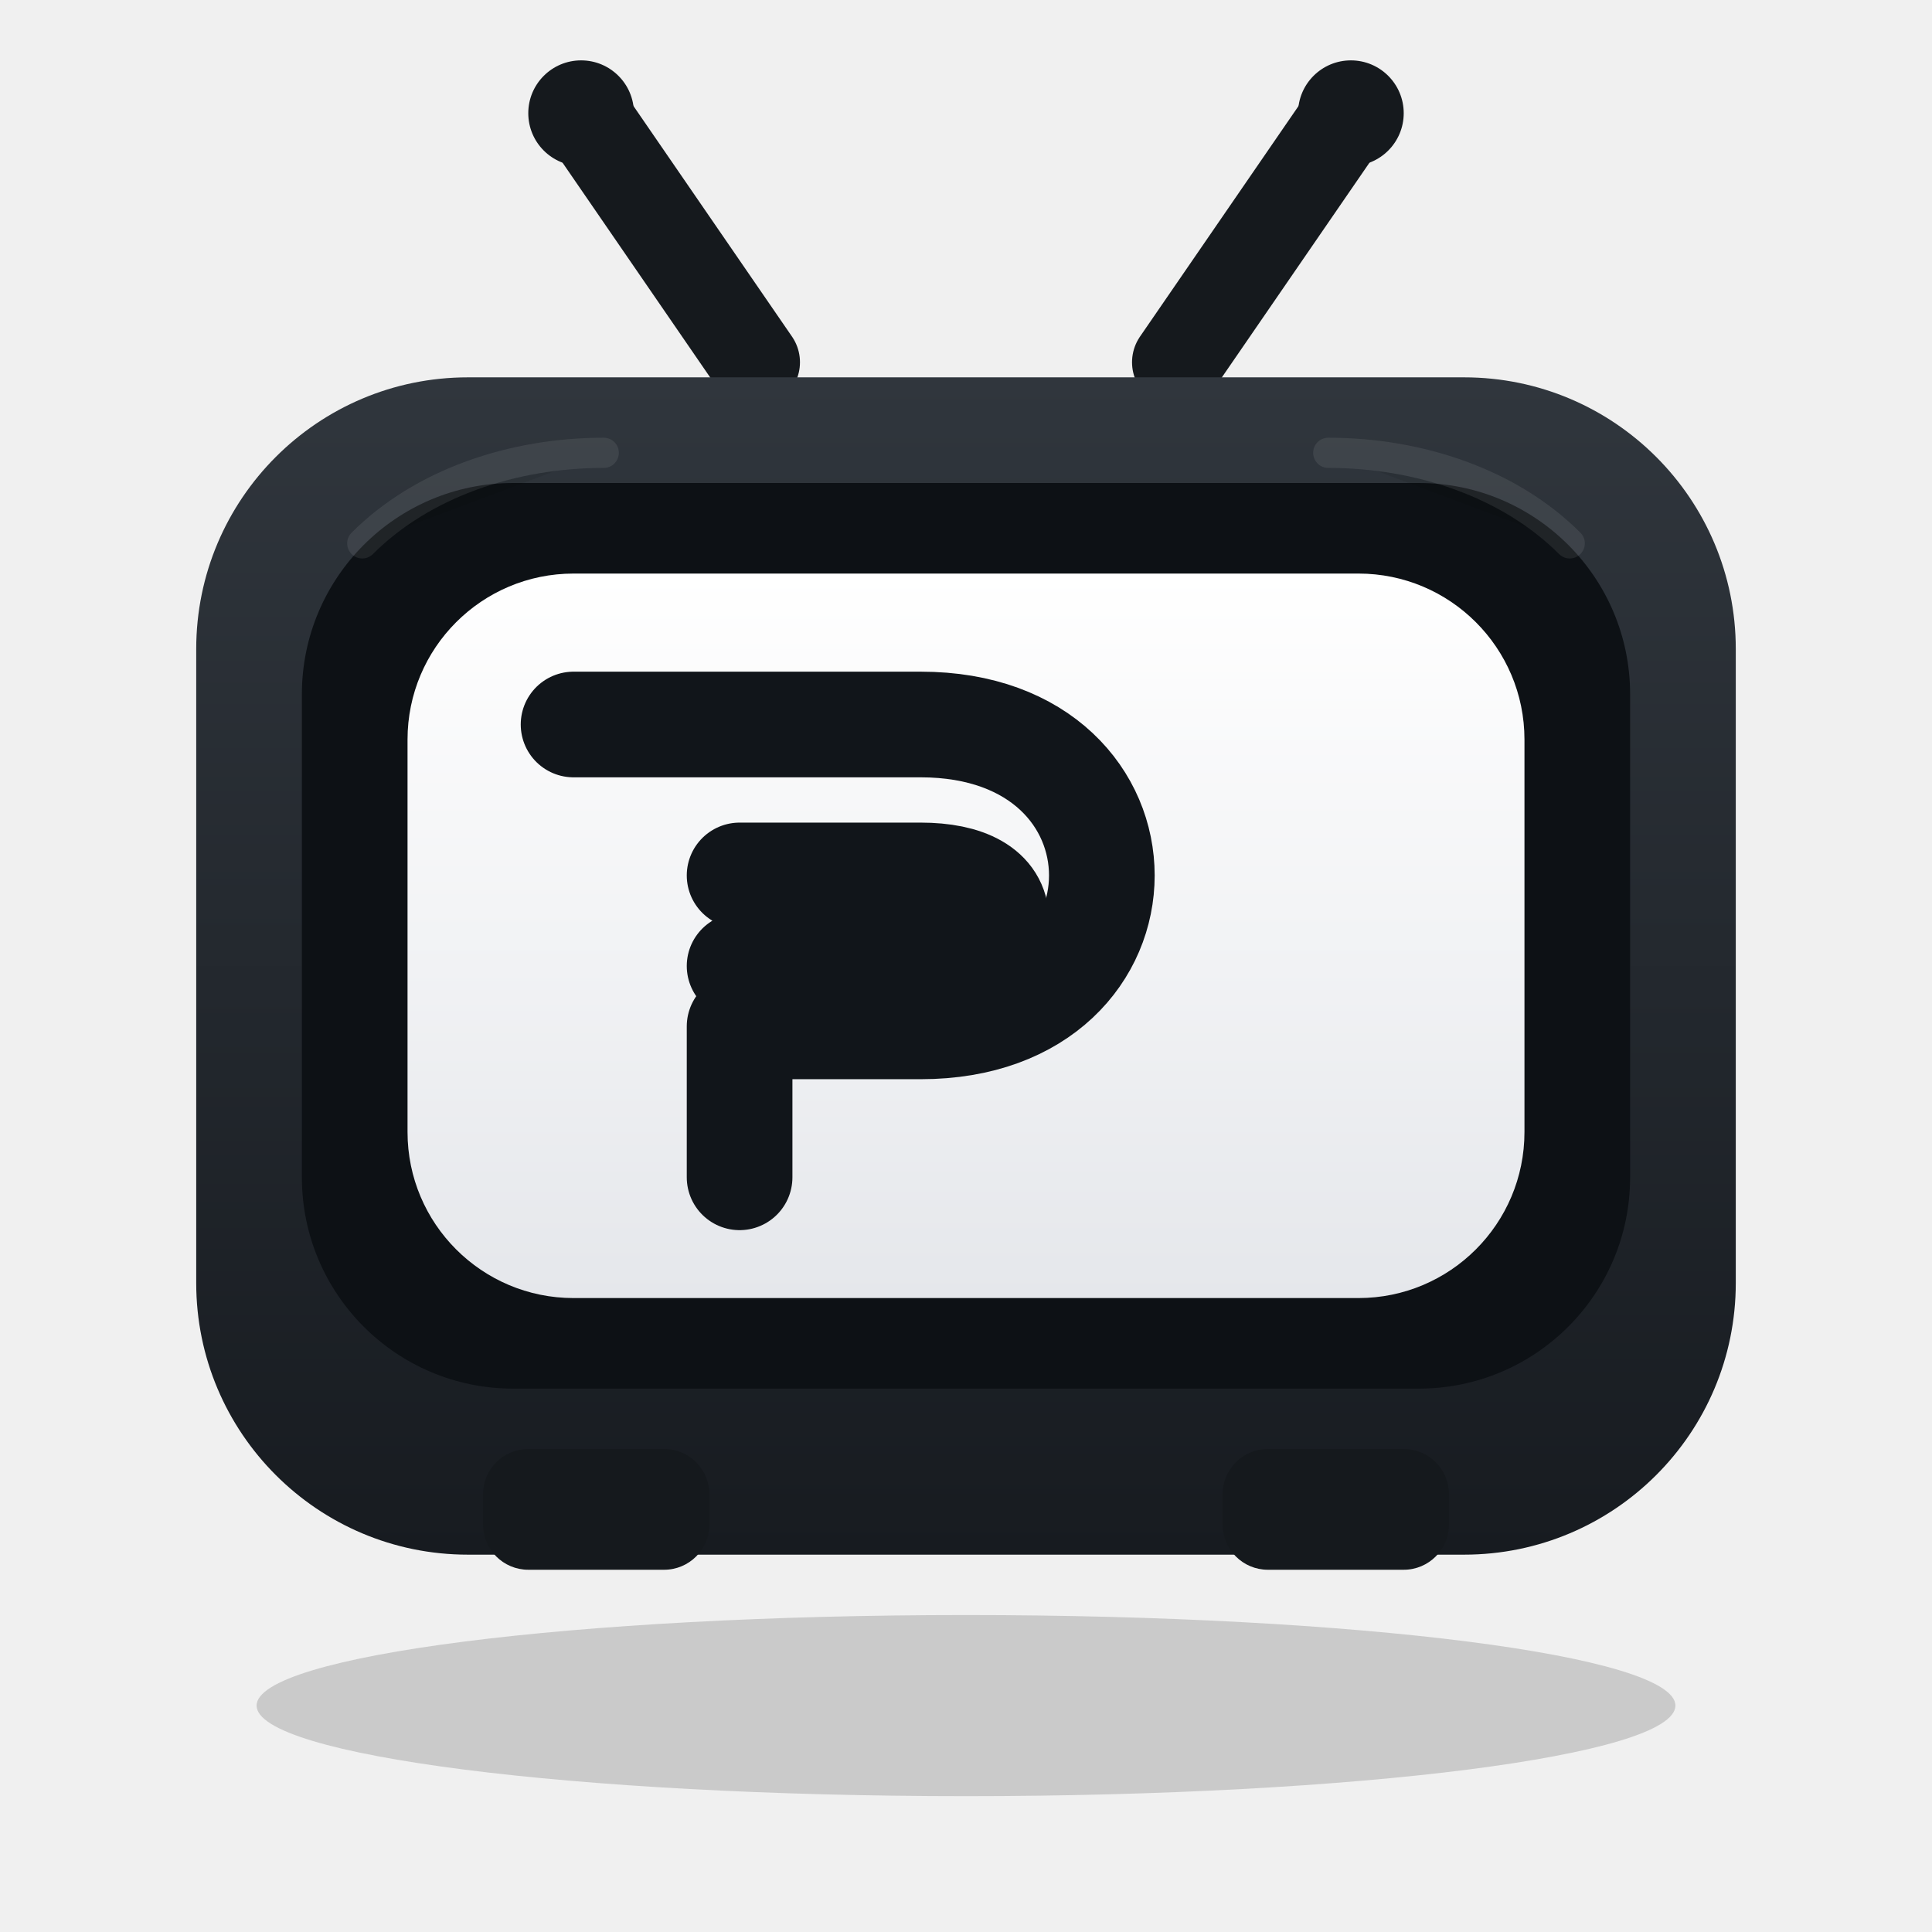
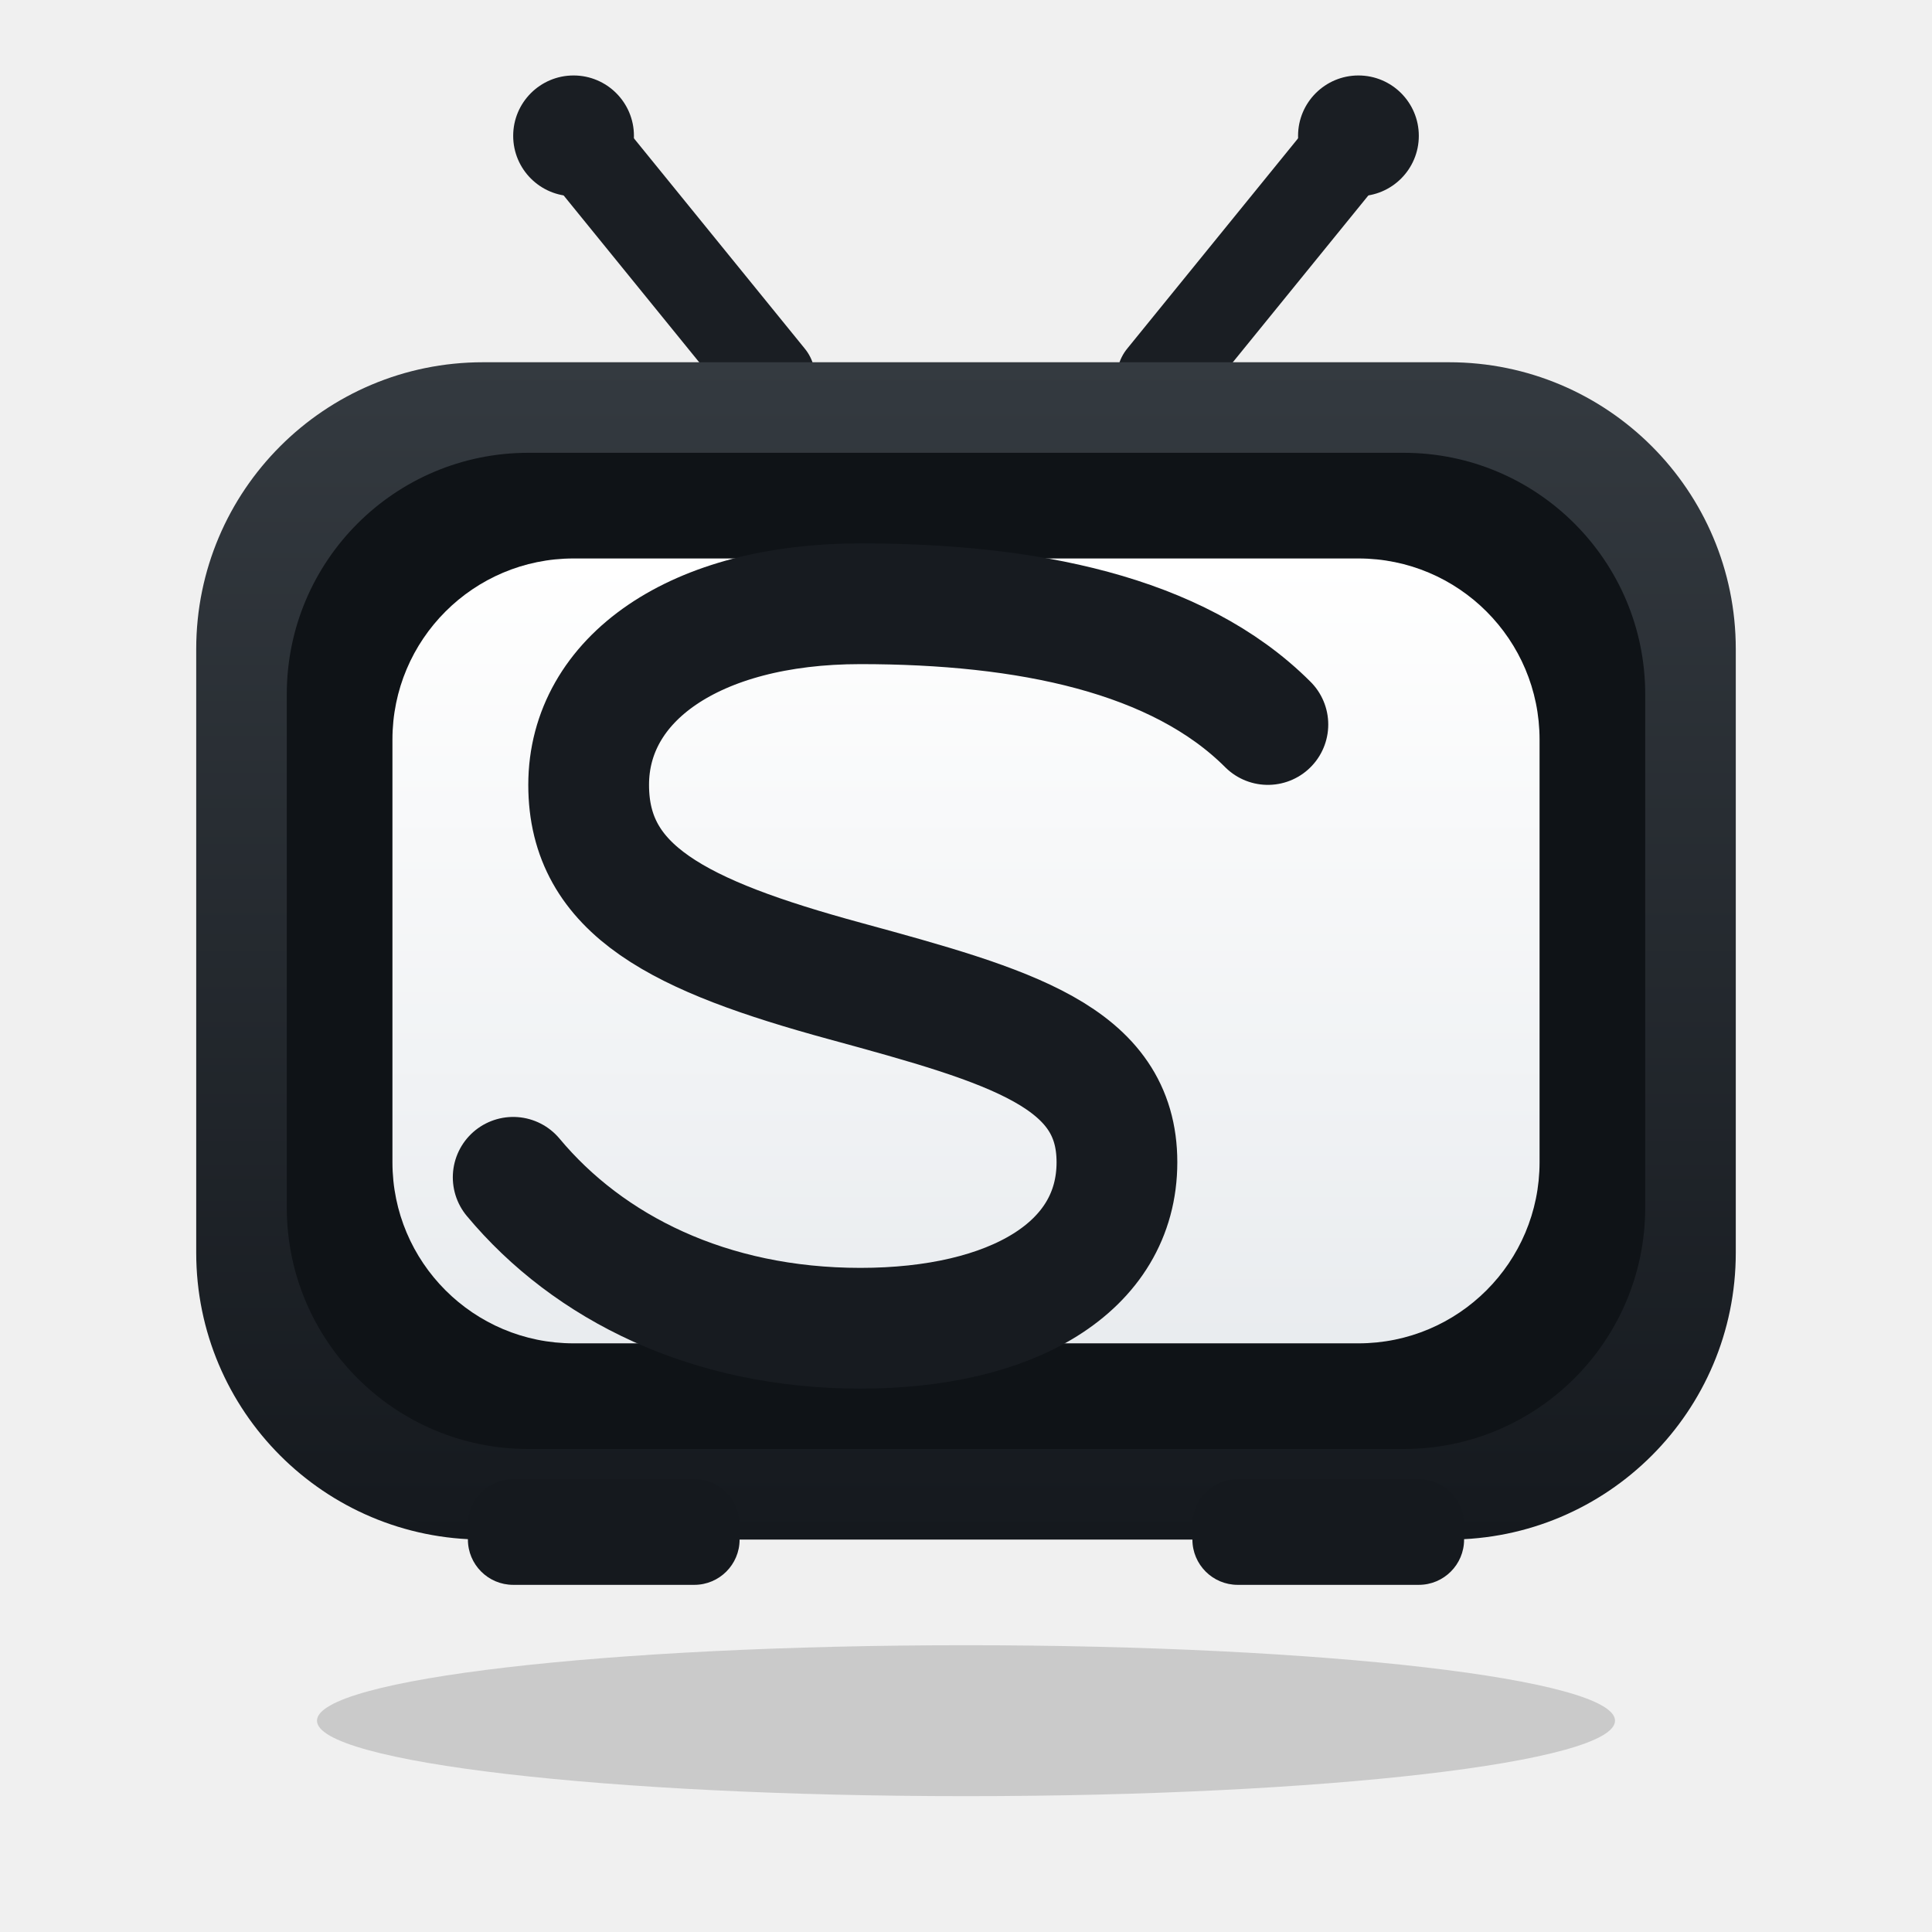
<svg xmlns="http://www.w3.org/2000/svg" viewBox="0 0 128 128">
  <defs>
    <linearGradient id="body" x1="0" y1="0" x2="0" y2="1">
-       <stop offset="0" stop-color="#30363d" />
-       <stop offset="1" stop-color="#171b20" />
+       <stop offset="0" stop-color="#343a40" />
+       <stop offset="1" stop-color="#15191e" />
    </linearGradient>
    <linearGradient id="screen" x1="0" y1="0" x2="0" y2="1">
      <stop offset="0" stop-color="#ffffff" />
-       <stop offset="1" stop-color="#e5e7eb" />
+       <stop offset="1" stop-color="#e9ecef" />
    </linearGradient>
  </defs>
-   <ellipse cx="64" cy="113" rx="47" ry="6" fill="#000" opacity=".16" />
-   <path d="M50 24 39 8M78 24 89 8" stroke="#15191d" stroke-width="6" stroke-linecap="round" />
-   <circle cx="38.5" cy="7.5" r="3.5" fill="#15191d" />
-   <circle cx="89.5" cy="7.5" r="3.5" fill="#15191d" />
-   <rect x="13" y="25" width="102" height="78" rx="18" fill="url(#body)" />
-   <rect x="20" y="32" width="88" height="60" rx="14" fill="#0d1115" />
-   <rect x="27" y="38" width="74" height="48" rx="11" fill="url(#screen)" />
-   <path d="M38 48h23c8 0 12 5 12 10s-4 10-12 10H49v10" fill="none" stroke="#11151a" stroke-width="7" stroke-linecap="round" stroke-linejoin="round" />
-   <path d="M49 58h12c3 0 5 1 5 3s-2 3-5 3H49" fill="none" stroke="#11151a" stroke-width="7" stroke-linecap="round" />
-   <rect x="32" y="96" width="15" height="8" rx="3" fill="#15191d" />
-   <rect x="81" y="96" width="15" height="8" rx="3" fill="#15191d" />
-   <path d="M24 36c4-4 10-6 16-6M104 36c-4-4-10-6-16-6" stroke="#fff" opacity=".08" stroke-width="2" stroke-linecap="round" />
+   <ellipse cx="64" cy="114" rx="43" ry="5" fill="#000" opacity=".16" />
+   <path d="M51 25 38 9M77 25 90 9" stroke="#1a1e23" stroke-width="6" stroke-linecap="round" />
+   <circle cx="38" cy="9" r="4" fill="#1a1e23" />
+   <circle cx="90" cy="9" r="4" fill="#1a1e23" />
+   <rect x="13" y="24" width="102" height="78" rx="19" fill="url(#body)" />
+   <rect x="19" y="30" width="90" height="66" rx="16" fill="#0f1317" />
+   <rect x="26" y="37" width="76" height="52" rx="12" fill="url(#screen)" />
+   <path d="M84 48            C78 42 68 40 57 40            C46 40 39 45 39 52            C39 59 45 62 56 65            C67 68 74 70 74 77            C74 84 67 88 57 88            C47 88 39 84 34 78" fill="none" stroke="#171b20" stroke-width="8" stroke-linecap="round" stroke-linejoin="round" />
+   <rect x="31" y="98" width="18" height="7" rx="3" fill="#15191e" />
+   <rect x="79" y="98" width="18" height="7" rx="3" fill="#15191e" />
</svg>
